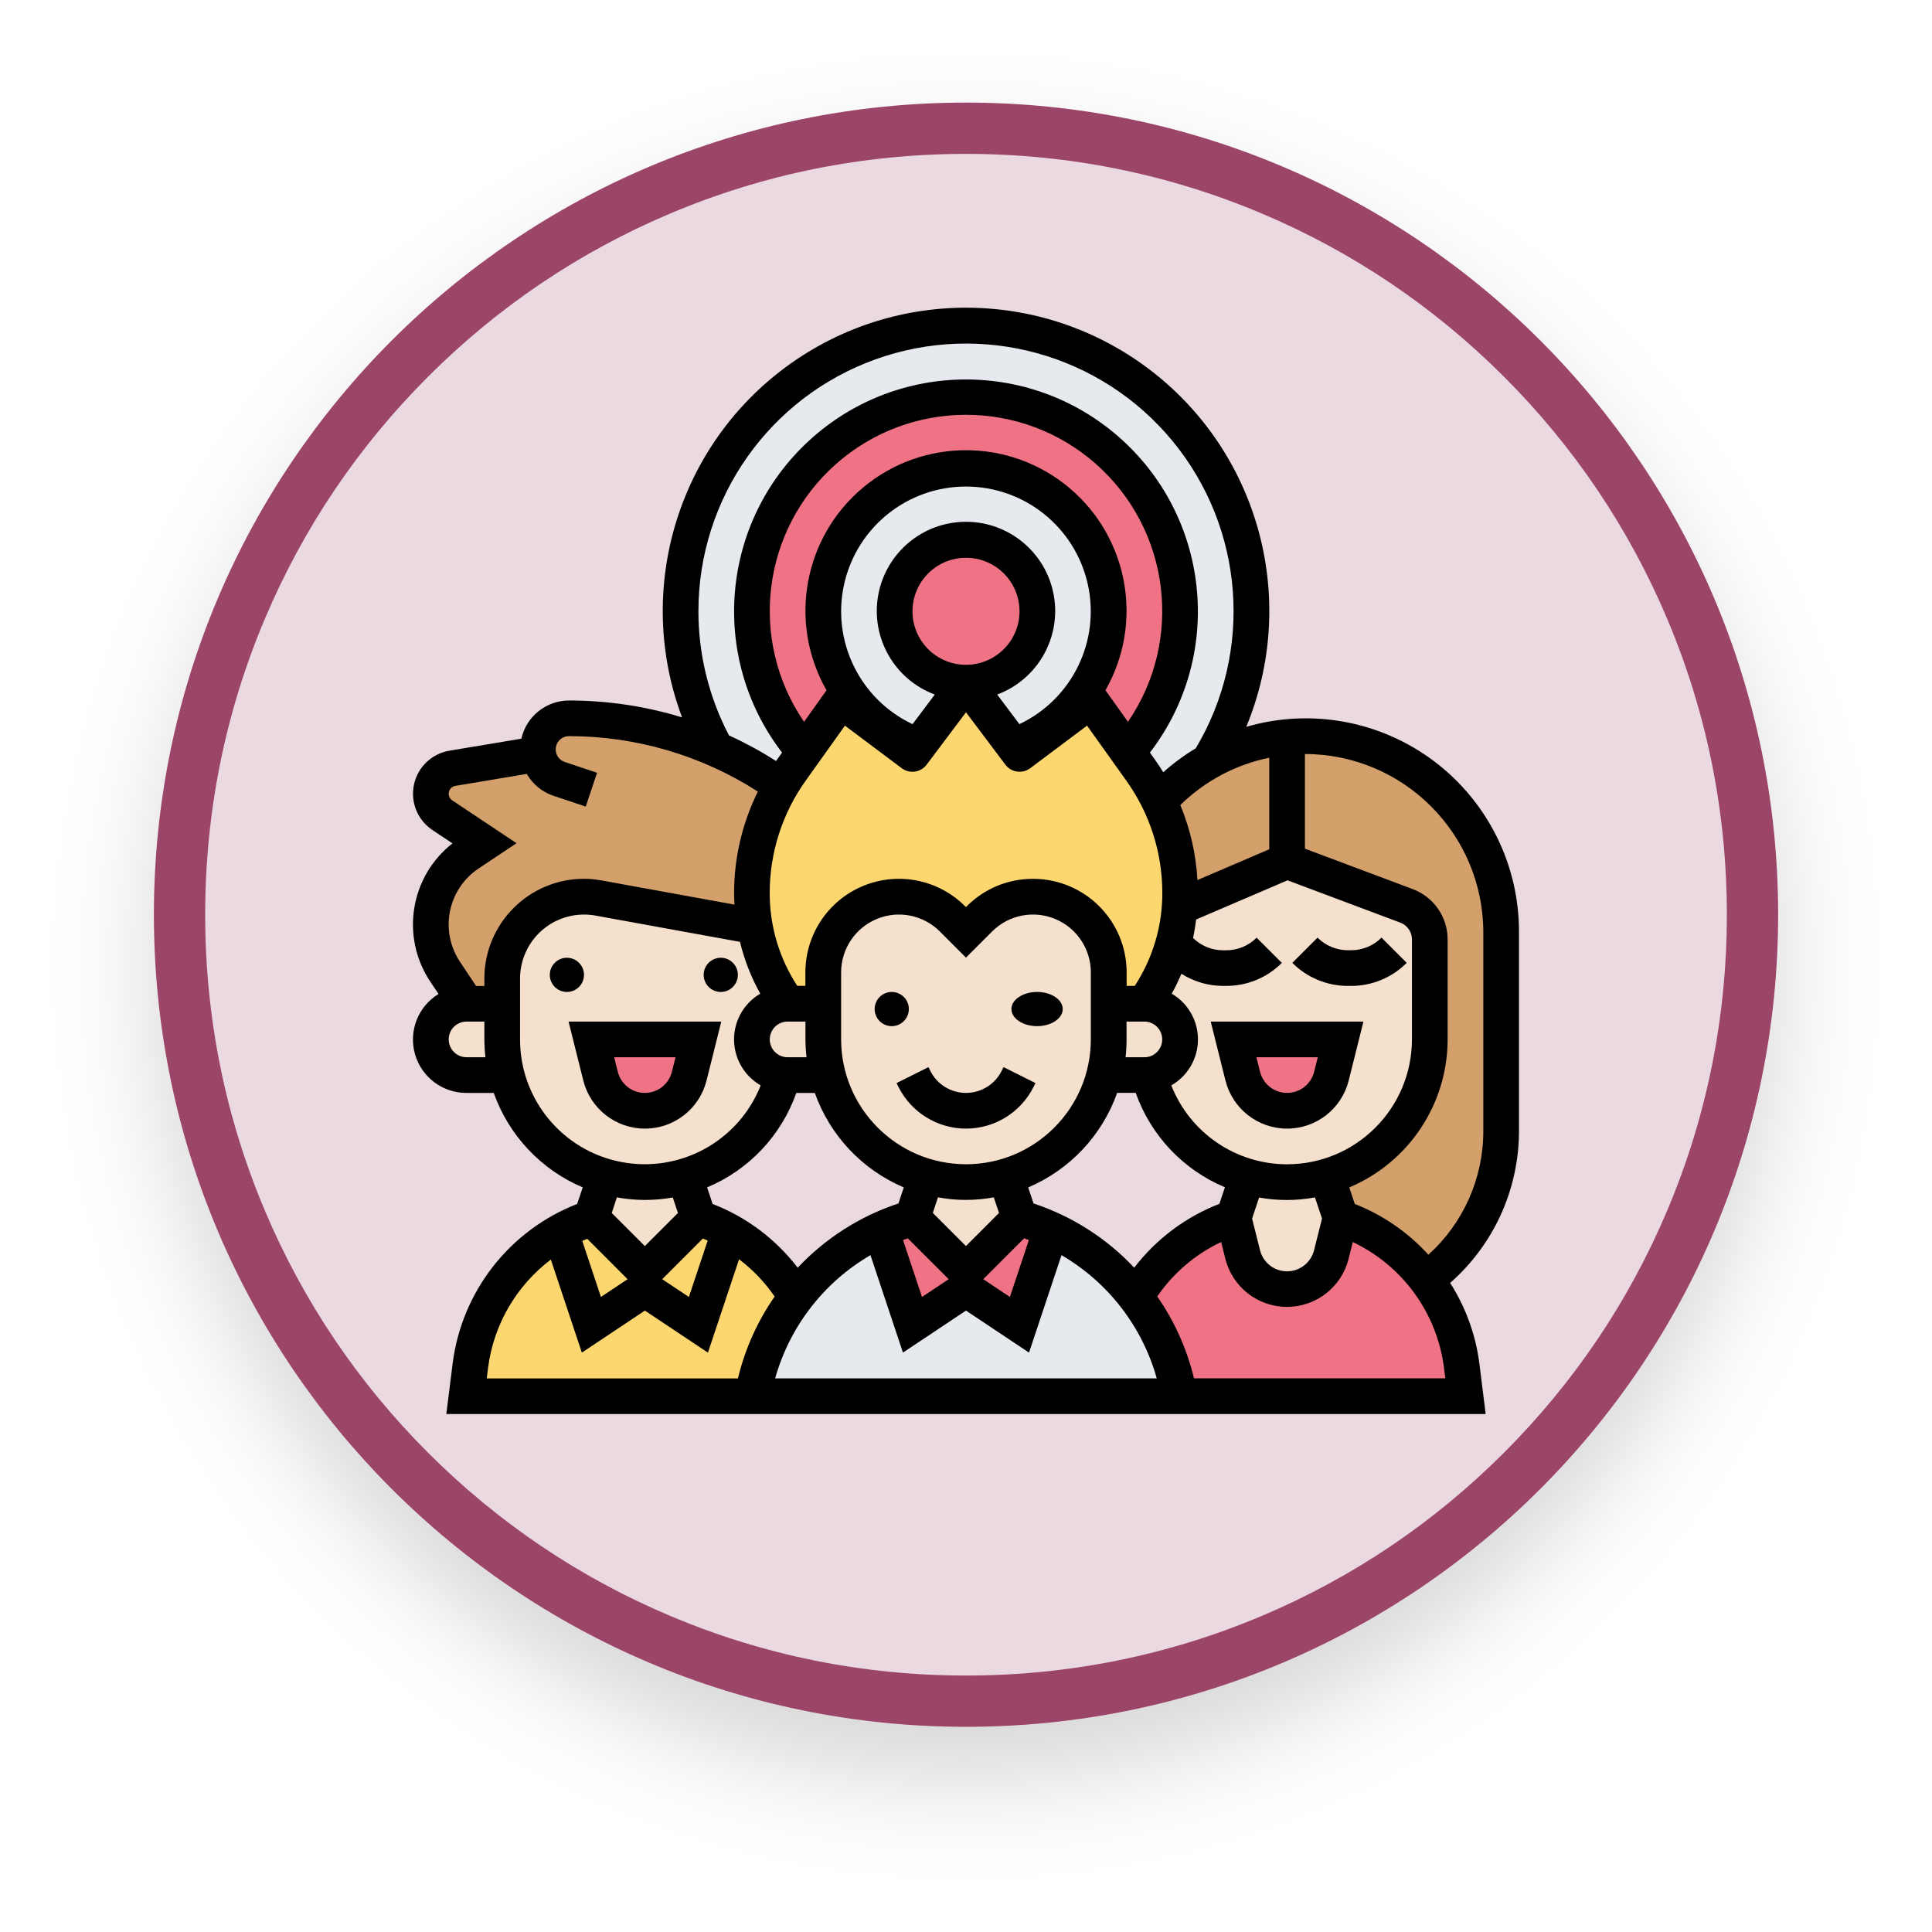
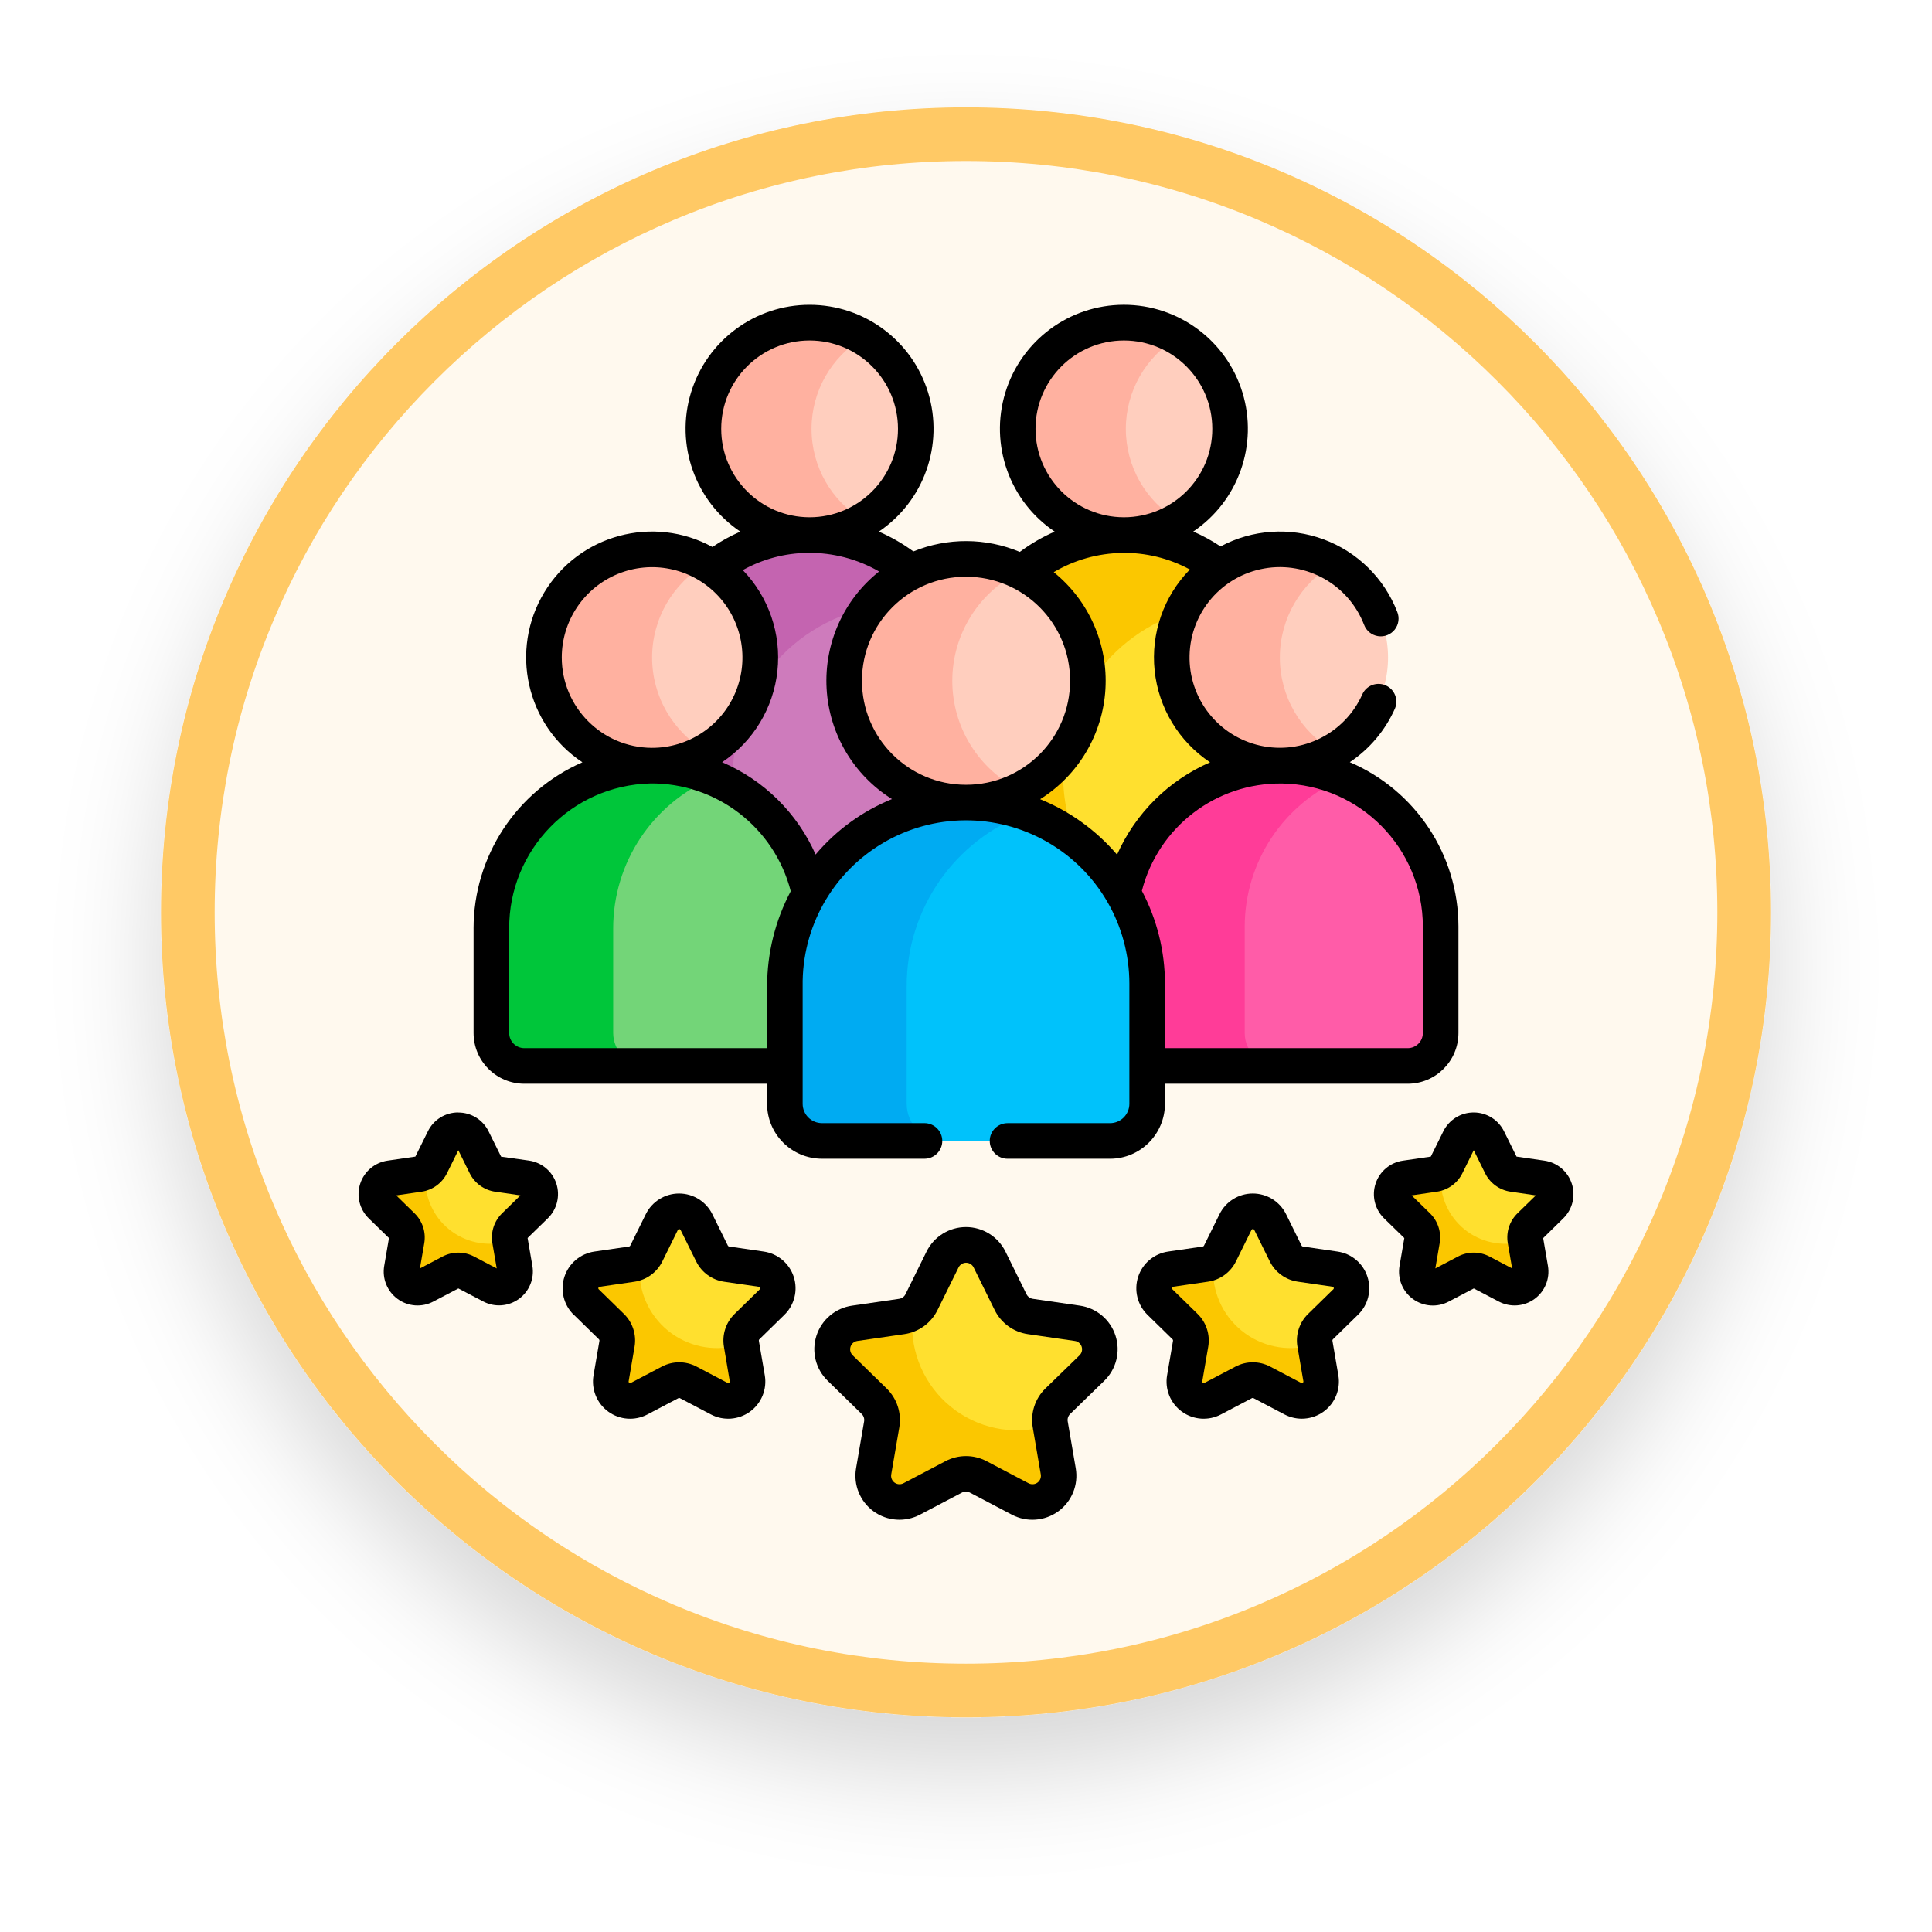
- <svg xmlns="http://www.w3.org/2000/svg" width="113" height="113" viewBox="0 0 113 113">
+ <svg xmlns="http://www.w3.org/2000/svg" width="108" height="108" viewBox="0 0 108 108">
  <defs>
-     <filter id="Path_982547" x="0" y="0" width="113" height="113" filterUnits="userSpaceOnUse">
+     <filter id="Path_904820" x="0" y="0" width="108" height="108" filterUnits="userSpaceOnUse">
      <feOffset dy="3" input="SourceAlpha" />
      <feGaussianBlur stdDeviation="3" result="blur" />
      <feFlood flood-opacity="0.161" />
      <feComposite operator="in" in2="blur" />
      <feComposite in="SourceGraphic" />
    </filter>
  </defs>
-   <g id="Group_1220096" data-name="Group 1220096" transform="translate(-1216 -942.982)">
-     <g id="Group_1220037" data-name="Group 1220037">
-       <g id="Group_1219642" data-name="Group 1219642" transform="translate(0.575 -5515.518)">
-         <g id="Group_1203675" data-name="Group 1203675" transform="translate(-0.575 557.5)">
-           <g id="Group_1202435" data-name="Group 1202435" transform="translate(-0.56 1255.486)">
-             <g id="Group_1202052" data-name="Group 1202052" transform="translate(1225.561 4651.514)">
-               <g id="Group_1172010" data-name="Group 1172010" transform="translate(0)">
-                 <g id="Group_1171046" data-name="Group 1171046">
-                   <g id="Group_1148525" data-name="Group 1148525">
-                     <g transform="matrix(1, 0, 0, 1, -9, -6)" filter="url(#Path_982547)">
-                       <g id="Path_982547-2" data-name="Path 982547" transform="translate(9 6)" fill="#ead9e0">
-                         <path d="M 47.5 93.5 C 41.289 93.5 35.265 92.284 29.595 89.886 C 24.118 87.569 19.198 84.252 14.973 80.027 C 10.748 75.802 7.431 70.882 5.114 65.405 C 2.716 59.735 1.5 53.711 1.5 47.5 C 1.5 41.289 2.716 35.265 5.114 29.595 C 7.431 24.118 10.748 19.198 14.973 14.973 C 19.198 10.748 24.118 7.431 29.595 5.114 C 35.265 2.716 41.289 1.5 47.5 1.5 C 53.711 1.5 59.735 2.716 65.405 5.114 C 70.882 7.431 75.802 10.748 80.027 14.973 C 84.252 19.198 87.569 24.118 89.886 29.595 C 92.284 35.265 93.5 41.289 93.5 47.5 C 93.5 53.711 92.284 59.735 89.886 65.405 C 87.569 70.882 84.252 75.802 80.027 80.027 C 75.802 84.252 70.882 87.569 65.405 89.886 C 59.735 92.284 53.711 93.5 47.5 93.5 Z" stroke="none" />
-                         <path d="M 47.5 3 C 41.491 3 35.664 4.176 30.18 6.496 C 24.881 8.737 20.122 11.946 16.034 16.034 C 11.946 20.122 8.737 24.881 6.496 30.18 C 4.176 35.664 3 41.491 3 47.5 C 3 53.509 4.176 59.336 6.496 64.82 C 8.737 70.119 11.946 74.878 16.034 78.966 C 20.122 83.054 24.881 86.263 30.18 88.504 C 35.664 90.824 41.491 92 47.5 92 C 53.509 92 59.336 90.824 64.82 88.504 C 70.119 86.263 74.878 83.054 78.966 78.966 C 83.054 74.878 86.263 70.119 88.504 64.82 C 90.824 59.336 92 53.509 92 47.5 C 92 41.491 90.824 35.664 88.504 30.18 C 86.263 24.881 83.054 20.122 78.966 16.034 C 74.878 11.946 70.119 8.737 64.82 6.496 C 59.336 4.176 53.509 3 47.5 3 M 47.5 0 C 73.734 0 95 21.266 95 47.5 C 95 73.734 73.734 95 47.5 95 C 21.266 95 0 73.734 0 47.5 C 0 21.266 21.266 0 47.5 0 Z" stroke="none" fill="#9b4467" />
+   <g id="Group_1225404" data-name="Group 1225404" transform="translate(-198.5 -917.858)">
+     <g id="Group_1223330" data-name="Group 1223330">
+       <g id="Group_1221169" data-name="Group 1221169" transform="translate(207.5 923.858)">
+         <g id="Group_1219744" data-name="Group 1219744">
+           <g id="Group_1202418" data-name="Group 1202418">
+             <g id="Group_1177315" data-name="Group 1177315">
+               <g id="Group_1173585" data-name="Group 1173585">
+                 <g id="Group_1173428" data-name="Group 1173428" transform="translate(0 0)">
+                   <g id="Group_1171958" data-name="Group 1171958">
+                     <g id="Group_1167341" data-name="Group 1167341">
+                       <g id="Group_1166792" data-name="Group 1166792">
+                         <g transform="matrix(1, 0, 0, 1, -9, -6)" filter="url(#Path_904820)">
+                           <g id="Path_904820-2" data-name="Path 904820" transform="translate(9 6)" fill="#fff9ee">
+                             <path d="M 45 88.5 C 39.127 88.5 33.43 87.35 28.068 85.082 C 22.889 82.891 18.236 79.755 14.241 75.759 C 10.245 71.764 7.109 67.111 4.918 61.932 C 2.65 56.57 1.5 50.873 1.5 45 C 1.5 39.127 2.65 33.43 4.918 28.068 C 7.109 22.889 10.245 18.236 14.241 14.241 C 18.236 10.245 22.889 7.109 28.068 4.918 C 33.43 2.65 39.127 1.5 45 1.5 C 50.873 1.5 56.57 2.65 61.932 4.918 C 67.111 7.109 71.764 10.245 75.759 14.241 C 79.755 18.236 82.891 22.889 85.082 28.068 C 87.35 33.43 88.5 39.127 88.5 45 C 88.5 50.873 87.35 56.57 85.082 61.932 C 82.891 67.111 79.755 71.764 75.759 75.759 C 71.764 79.755 67.111 82.891 61.932 85.082 C 56.57 87.35 50.873 88.5 45 88.5 Z" stroke="none" />
+                             <path d="M 45 3 C 39.329 3 33.829 4.11 28.653 6.299 C 23.652 8.415 19.16 11.443 15.302 15.302 C 11.443 19.16 8.415 23.652 6.299 28.653 C 4.11 33.829 3 39.329 3 45 C 3 50.671 4.11 56.171 6.299 61.347 C 8.415 66.348 11.443 70.84 15.302 74.698 C 19.16 78.557 23.652 81.585 28.653 83.701 C 33.829 85.89 39.329 87 45 87 C 50.671 87 56.171 85.89 61.347 83.701 C 66.348 81.585 70.84 78.557 74.698 74.698 C 78.557 70.84 81.585 66.348 83.701 61.347 C 85.89 56.171 87 50.671 87 45 C 87 39.329 85.89 33.829 83.701 28.653 C 81.585 23.652 78.557 19.16 74.698 15.302 C 70.84 11.443 66.348 8.415 61.347 6.299 C 56.171 4.11 50.671 3 45 3 M 45 -7.62939453125e-06 C 69.853 -7.62939453125e-06 90 20.147 90 45 C 90 69.853 69.853 90 45 90 C 20.147 90 -7.62939453125e-06 69.853 -7.62939453125e-06 45 C -7.62939453125e-06 20.147 20.147 -7.62939453125e-06 45 -7.62939453125e-06 Z" stroke="none" fill="#ffc965" />
+                           </g>
+                         </g>
                      </g>
                    </g>
                  </g>
                </g>
              </g>
            </g>
          </g>
        </g>
      </g>
-       <g id="publico-objetivo" transform="translate(1240.157 961)">
-         <g id="Group_1220035" data-name="Group 1220035" transform="translate(1.043 1.043)">
-           <g id="Group_1220011" data-name="Group 1220011" transform="translate(41.232 52.166)">
-             <path id="Path_1160573" data-name="Path 1160573" d="M59.571,59.639l.23,1.795H43.107l-.24-.981a13.191,13.191,0,0,0-2.347-4.831l.01-.01A10.461,10.461,0,0,1,46.237,51l.543,2.149a2.666,2.666,0,0,0,5.175,0L52.5,51a10.442,10.442,0,0,1,7.074,8.639Z" transform="translate(-40.52 -51)" fill="#ef7385" />
+       <g id="satisfaccion-del-consumidor" transform="translate(218.544 934.897)">
+         <g id="Group_1223328" data-name="Group 1223328" transform="translate(0.994 1)">
+           <path id="Path_1175325" data-name="Path 1175325" d="M164.235,132.308l-2.62-1.227-2.786-4.743,1.791-4.243.483-.663h-2.843l-5.642,2.83-.094.543.172.54-.383.676-1.147,6.6.967.288,2.813,3.88,1.343,1.464h.985l3.482-3.421,3.681-1.094.6-.586Z" transform="translate(-132.108 -106.319)" fill="#ce7bbc" />
+           <g id="Group_1223326" data-name="Group 1223326" transform="translate(15.354 11.871)">
+             <path id="Path_1175326" data-name="Path 1175326" d="M127.83,110.428a9.563,9.563,0,0,1,8.575-9.512l.006-.015,1.332-1.83a8.742,8.742,0,0,0-11.047-.212l.629,1.644,1.161,3.648-1.79,3.155-2.654,1.521-.764,1.062h0l.531.595,4.108,1.226A9.628,9.628,0,0,1,127.83,110.428Z" transform="translate(-123.253 -96.997)" fill="#c464b0" />
          </g>
-           <g id="Group_1220012" data-name="Group 1220012" transform="translate(2.087 52.969)">
-             <path id="Path_1160574" data-name="Path 1160574" d="M22.281,55.589a13.191,13.191,0,0,0-2.347,4.831l-.24.981H3l.23-1.795a10.447,10.447,0,0,1,2.285-5.342A10.556,10.556,0,0,1,8.488,51.77L10.3,57.227l3.13-2.087,3.13,2.087,1.815-5.457A10.388,10.388,0,0,1,22.281,55.589Z" transform="translate(-3 -51.77)" fill="#fcd770" />
+           <path id="Path_1175327" data-name="Path 1175327" d="M299.207,127.22c-.033-.1-.564-4.377-.564-4.377l.858-2.193-3.407.1-5.239,4.906-.932,6.1.7,4.185,3.529,2.183,8.268-6.566.506-1.159h.107V130.4l-.107,0S299.241,127.32,299.207,127.22Z" transform="translate(-252.461 -105.642)" fill="#ffe02f" />
+           <g id="Group_1223327" data-name="Group 1223327" transform="translate(32.927 11.871)">
+             <path id="Path_1175328" data-name="Path 1175328" d="M261.2,110.429a9.562,9.562,0,0,1,8.326-9.48l.355-.908.027-1.217a8.741,8.741,0,0,0-11.037.281l-3.141,12.851.886.785,7.74,4.787A9.538,9.538,0,0,1,261.2,110.429Z" transform="translate(-255.735 -96.998)" fill="#fbc700" />
          </g>
-           <g id="Group_1220013" data-name="Group 1220013" transform="translate(7.574 52.166)">
-             <path id="Path_1160575" data-name="Path 1160575" d="M18.151,51.8,16.335,57.26l-3.13-2.087-3.13,2.087L8.26,51.8a10.107,10.107,0,0,1,1.815-.8l3.13,3.13L16.335,51A10.107,10.107,0,0,1,18.151,51.8Z" transform="translate(-8.26 -51)" fill="#fcd770" />
-           </g>
-           <g id="Group_1220014" data-name="Group 1220014" transform="translate(18.78 52.865)">
-             <path id="Path_1160576" data-name="Path 1160576" d="M43.8,60.423l.24.981H19l.24-.981a13.191,13.191,0,0,1,2.347-4.831,12.061,12.061,0,0,1,.96-1.116,13.074,13.074,0,0,1,3.985-2.807l1.857,5.561,3.13-2.087,3.13,2.087,1.857-5.561a13.012,13.012,0,0,1,4.945,3.923A13.191,13.191,0,0,1,43.8,60.423Z" transform="translate(-19 -51.67)" fill="#e6e9ed" />
-           </g>
-           <g id="Group_1220015" data-name="Group 1220015" transform="translate(26.312 52.166)">
-             <path id="Path_1160577" data-name="Path 1160577" d="M36.194,51.7,34.337,57.26l-3.13-2.087-3.13,2.087L26.22,51.7a12.371,12.371,0,0,1,1.857-.7l3.13,3.13L34.337,51A12.372,12.372,0,0,1,36.194,51.7Z" transform="translate(-26.22 -51)" fill="#ef7385" />
-           </g>
-           <g id="Group_1220016" data-name="Group 1220016" transform="translate(46.949 49.745)">
-             <path id="Path_1160578" data-name="Path 1160578" d="M51.457,48.69l.8,2.41-.543,2.149a2.666,2.666,0,0,1-5.175,0L46,51.1l.8-2.41v-.01a8.274,8.274,0,0,0,4.653,0Z" transform="translate(-46 -48.68)" fill="#f5e0cd" />
-           </g>
-           <g id="Group_1220017" data-name="Group 1220017" transform="translate(28.17 49.745)">
-             <path id="Path_1160579" data-name="Path 1160579" d="M33.457,48.69l.8,2.41-3.13,3.13L28,51.1l.8-2.41v-.01a8.274,8.274,0,0,0,4.653,0Z" transform="translate(-28 -48.68)" fill="#f5e0cd" />
-           </g>
-           <g id="Group_1220018" data-name="Group 1220018" transform="translate(9.39 49.745)">
-             <path id="Path_1160580" data-name="Path 1160580" d="M15.457,48.69l.8,2.41-3.13,3.13L10,51.1l.8-2.41v-.01a8.274,8.274,0,0,0,4.653,0Z" transform="translate(-10 -48.68)" fill="#f5e0cd" />
-           </g>
-           <g id="Group_1220019" data-name="Group 1220019" transform="translate(41.733 31.3)">
-             <path id="Path_1160581" data-name="Path 1160581" d="M57.693,35.58v5.853a8.337,8.337,0,0,1-6.02,8.013,8.274,8.274,0,0,1-4.653,0A8.343,8.343,0,0,1,41.261,43.5a2,2,0,0,0,1.21-.595,2.04,2.04,0,0,0,.616-1.471A2.093,2.093,0,0,0,41,39.347l.24-.365a10.966,10.966,0,0,0,1.815-5.29L49.347,31l6.99,2.619a2.1,2.1,0,0,1,1.356,1.961Z" transform="translate(-41 -31)" fill="#f5e0cd" />
-           </g>
-           <g id="Group_1220020" data-name="Group 1220020" transform="translate(39.385 39.646)">
-             <path id="Path_1160582" data-name="Path 1160582" d="M41.1,39a2.093,2.093,0,0,1,2.087,2.087,2.04,2.04,0,0,1-.616,1.471,2,2,0,0,1-1.21.595,2.033,2.033,0,0,1-.261.021H38.75a8.6,8.6,0,0,0,.261-2.087V39Z" transform="translate(-38.75 -39)" fill="#f5e0cd" />
-           </g>
-           <g id="Group_1220021" data-name="Group 1220021" transform="translate(22.953 33.386)">
-             <path id="Path_1160583" data-name="Path 1160583" d="M39.693,39.26v2.087a8.6,8.6,0,0,1-.261,2.087,8.376,8.376,0,0,1-5.759,5.926,8.274,8.274,0,0,1-4.653,0,8.352,8.352,0,0,1-3.579-2.108,8.473,8.473,0,0,1-2.181-3.819A8.6,8.6,0,0,1,23,41.347V37.424a4.426,4.426,0,0,1,7.554-3.13l.793.793.793-.793a4.424,4.424,0,0,1,7.554,3.13Z" transform="translate(-23 -33)" fill="#f5e0cd" />
-           </g>
-           <g id="Group_1220022" data-name="Group 1220022" transform="translate(18.78 39.646)">
-             <path id="Path_1160584" data-name="Path 1160584" d="M23.434,43.173H21.087a2.032,2.032,0,0,1-.261-.021,2,2,0,0,1-1.21-.595A2.04,2.04,0,0,1,19,41.087,2.093,2.093,0,0,1,21.087,39h2.087v2.087A8.6,8.6,0,0,0,23.434,43.173Z" transform="translate(-19 -39)" fill="#f5e0cd" />
-           </g>
-           <g id="Group_1220023" data-name="Group 1220023" transform="translate(4.173 33.386)">
-             <path id="Path_1160585" data-name="Path 1160585" d="M21.453,38.895l.24.365a2.093,2.093,0,0,0-2.087,2.087,2.04,2.04,0,0,0,.616,1.471,2,2,0,0,0,1.21.595,8.348,8.348,0,0,1-5.759,5.947,8.274,8.274,0,0,1-4.653,0,8.352,8.352,0,0,1-3.579-2.108,8.473,8.473,0,0,1-2.181-3.819A8.6,8.6,0,0,1,5,41.347V37.789a4.809,4.809,0,0,1,5.644-4.716l9.139,1.669a11.055,11.055,0,0,0,1.669,4.152Z" transform="translate(-5 -33)" fill="#f5e0cd" />
-           </g>
-           <g id="Group_1220024" data-name="Group 1220024" transform="translate(0 39.646)">
-             <path id="Path_1160586" data-name="Path 1160586" d="M5.434,43.173H3.087a2.04,2.04,0,0,1-1.471-.616A2.04,2.04,0,0,1,1,41.087,2.093,2.093,0,0,1,3.087,39H5.173v2.087A8.6,8.6,0,0,0,5.434,43.173Z" transform="translate(-1 -39)" fill="#f5e0cd" />
-           </g>
-           <g id="Group_1220025" data-name="Group 1220025" transform="translate(50.079 23.996)">
-             <path id="Path_1160587" data-name="Path 1160587" d="M61.52,35.476V47.13a10.742,10.742,0,0,1-4.361,8.639,10.428,10.428,0,0,0-5.029-3.6l-.8-2.41v-.01a8.337,8.337,0,0,0,6.02-8.013V35.883a2.1,2.1,0,0,0-1.356-1.961L49,31.3V24.052A8.626,8.626,0,0,1,50.043,24,11.47,11.47,0,0,1,61.52,35.476Z" transform="translate(-49 -24)" fill="#d3a06c" />
-           </g>
-           <g id="Group_1220026" data-name="Group 1220026" transform="translate(42.588 24.048)">
-             <path id="Path_1160588" data-name="Path 1160588" d="M49.311,24.05V31.3L43.02,33.993c.021-.271.031-.532.031-.8a12.262,12.262,0,0,0-1.231-5.384,11.35,11.35,0,0,1,2.921-2.337A11.217,11.217,0,0,1,49.311,24.05Z" transform="translate(-41.82 -24.05)" fill="#d3a06c" />
-           </g>
-           <g id="Group_1220027" data-name="Group 1220027" transform="translate(0 22.953)">
-             <path id="Path_1160589" data-name="Path 1160589" d="M7.281,25.087a2.374,2.374,0,0,1-.021-.271A1.817,1.817,0,0,1,9.075,23a21.652,21.652,0,0,1,8.6,1.784,22.459,22.459,0,0,1,3.37,1.836l.469.313a12.291,12.291,0,0,0-1.732,6.3,10.916,10.916,0,0,0,.177,1.941l-9.139-1.669a4.809,4.809,0,0,0-5.644,4.716v1.471H3.087L1.835,37.815a4.98,4.98,0,0,1,1.388-6.907L4.13,30.3,1.668,28.665a1.511,1.511,0,0,1,.595-2.744l5-.835Z" transform="translate(-1 -23)" fill="#d3a06c" />
-           </g>
-           <g id="Group_1220028" data-name="Group 1220028" transform="translate(14.606)">
-             <path id="Path_1160590" data-name="Path 1160590" d="M48.386,17.693A16.668,16.668,0,0,1,45.9,26.467,11.35,11.35,0,0,0,42.982,28.8,12.023,12.023,0,0,0,41.9,26.979l-.762-1.064a12.52,12.52,0,1,0-18.884,0l-.762,1.064a10.334,10.334,0,0,0-.584.908l-.469-.313a22.459,22.459,0,0,0-3.37-1.836,16.693,16.693,0,1,1,31.32-8.044Z" transform="translate(-15 -1)" fill="#e6e9ed" />
-           </g>
-           <g id="Group_1220029" data-name="Group 1220029" transform="translate(22.953 8.347)">
-             <path id="Path_1160591" data-name="Path 1160591" d="M39.693,17.347a8.35,8.35,0,0,1-5.571,7.877l-2.775-3.7a4.173,4.173,0,1,0-4.173-4.173,4.172,4.172,0,0,0,4.173,4.173l-2.775,3.7a8.349,8.349,0,1,1,11.122-7.877Z" transform="translate(-23 -9)" fill="#e6e9ed" />
-           </g>
-           <g id="Group_1220030" data-name="Group 1220030" transform="translate(18.78 4.173)">
-             <path id="Path_1160592" data-name="Path 1160592" d="M44.04,17.52a12.452,12.452,0,0,1-3.078,8.221l-2.139-3-4.173,3.13L34.3,25.4a8.347,8.347,0,1,0-5.55,0l-.355.469-4.173-3.13-2.139,3A12.52,12.52,0,1,1,44.04,17.52Z" transform="translate(-19 -5)" fill="#ef7385" />
-           </g>
-           <g id="Group_1220031" data-name="Group 1220031" transform="translate(46.949 41.733)">
-             <path id="Path_1160593" data-name="Path 1160593" d="M52.26,41l-.532,2.149a2.679,2.679,0,0,1-5.2,0L46,41Z" transform="translate(-46 -41)" fill="#ef7385" />
-           </g>
-           <g id="Group_1220032" data-name="Group 1220032" transform="translate(18.78 20.866)">
-             <path id="Path_1160594" data-name="Path 1160594" d="M28.745,24.7,31.52,21,34.3,24.7l.355.469,4.173-3.13,2.139,3,.762,1.064a12.023,12.023,0,0,1,1.085,1.826,12.262,12.262,0,0,1,1.231,5.384c0,.271-.01.532-.031.8a10.966,10.966,0,0,1-1.815,5.29l-.24.365H39.866V37.943a4.426,4.426,0,0,0-7.554-3.13l-.793.793-.793-.793a4.426,4.426,0,0,0-7.554,3.13V39.78H21.087l-.24-.365a11.055,11.055,0,0,1-1.669-4.152A10.916,10.916,0,0,1,19,33.322a12.291,12.291,0,0,1,1.732-6.3,10.335,10.335,0,0,1,.584-.908l.762-1.064,2.139-3,4.173,3.13Z" transform="translate(-19 -21)" fill="#fcd770" />
-           </g>
-           <g id="Group_1220033" data-name="Group 1220033" transform="translate(27.126 12.52)">
-             <ellipse id="Ellipse_12634" data-name="Ellipse 12634" cx="4.5" cy="4" rx="4.5" ry="4" transform="translate(-0.17 0.437)" fill="#ef7385" />
-           </g>
-           <g id="Group_1220034" data-name="Group 1220034" transform="translate(9.39 41.733)">
-             <path id="Path_1160595" data-name="Path 1160595" d="M16.26,41l-.532,2.149a2.679,2.679,0,0,1-5.2,0L10,41Z" transform="translate(-10 -41)" fill="#ef7385" />
-           </g>
+           <path id="Path_1175329" data-name="Path 1175329" d="M377.521,199.613l-1.365.324-1.459.73-1.907,2.52-.962,3.056v8.252l.9.995.6.19h7.835A1.842,1.842,0,0,0,383,213.837V207.88A9.018,9.018,0,0,0,377.521,199.613Z" transform="translate(-323.502 -174.131)" fill="#ff5ca8" />
+           <path id="Path_1175330" data-name="Path 1175330" d="M328.928,209.125v-5.957A9.018,9.018,0,0,1,334.4,194.9a8.906,8.906,0,0,0-3.634-.72,9.034,9.034,0,0,0-8.653,7.146v.58l.752,2.874v5.527l.6.637a1.833,1.833,0,0,0,.273.022h7.024A1.842,1.842,0,0,1,328.928,209.125Z" transform="translate(-280.386 -169.419)" fill="#ff3c98" />
+           <path id="Path_1175331" data-name="Path 1175331" d="M115.81,205.779a9.05,9.05,0,0,0-5.388-6.488h-1.26l-2.984,2.7-1.36,3.283-.365,1.728v7.323l.97.88.8.19h7.929a1.854,1.854,0,0,0,.273-.022l.636-1.168v-4.377l1.15-2.826Z" transform="translate(-91.593 -173.852)" fill="#73d578" />
+           <path id="Path_1175332" data-name="Path 1175332" d="M62.778,209.125v-5.839a9.134,9.134,0,0,1,5.59-8.428,8.906,8.906,0,0,0-3.534-.677,9.065,9.065,0,0,0-8.866,9.1v5.839a1.842,1.842,0,0,0,1.842,1.842h6.81a1.842,1.842,0,0,1-1.842-1.842Z" transform="translate(-49.539 -169.418)" fill="#00c63a" />
+           <path id="Path_1175333" data-name="Path 1175333" d="M230.027,214.249H228l-4.421,3.473-1.459,3.272v9.595l1.321,1.542,1.254.436h9.97a2.076,2.076,0,0,0,2.076-2.076v-6.712A10.165,10.165,0,0,0,230.027,214.249Z" transform="translate(-193.652 -186.826)" fill="#00c2fb" />
+           <path id="Path_1175334" data-name="Path 1175334" d="M186.467,226.591v-6.579a10.283,10.283,0,0,1,6.729-9.663,10.038,10.038,0,0,0-3.55-.6,10.213,10.213,0,0,0-9.989,10.258v6.579a2.076,2.076,0,0,0,2.075,2.076h6.81A2.075,2.075,0,0,1,186.467,226.591Z" transform="translate(-156.821 -182.926)" fill="#00abf2" />
+           <path id="Path_1175335" data-name="Path 1175335" d="M386.9,109.157h-.776l-2.246,1.694-.672,2.786.672,3.117,1.417,2.255,1.605.616a6.043,6.043,0,0,0,0-10.468Z" transform="translate(-333.368 -95.673)" fill="#ffcebe" />
+           <path id="Path_1175336" data-name="Path 1175336" d="M348.745,109.091a6.041,6.041,0,0,1,3.022-5.234,6.045,6.045,0,1,0,0,10.468A6.041,6.041,0,0,1,348.745,109.091Z" transform="translate(-298.238 -90.373)" fill="#ffb1a0" />
+           <path id="Path_1175337" data-name="Path 1175337" d="M321.15,13.743h-.8l-1.658,1.948-1.238,2.94.464,2.631,2.089,2.365,1.143.332a5.935,5.935,0,0,0,0-10.217Z" transform="translate(-276.34 -12.916)" fill="#ffcebe" />
+           <path id="Path_1175338" data-name="Path 1175338" d="M283.833,13.441a5.932,5.932,0,0,1,2.913-5.108,5.936,5.936,0,1,0,0,10.217,5.932,5.932,0,0,1-2.913-5.108Z" transform="translate(-241.936 -7.505)" fill="#ffb1a0" />
+           <path id="Path_1175339" data-name="Path 1175339" d="M251.481,112.409h-.906l-1.946,1.772s-1.26,2.768-1.3,3.031,0,3.183,0,3.183l1.835,3.381,1.127.8,1.193.044a6.81,6.81,0,0,0,0-12.206Z" transform="translate(-215.496 -98.494)" fill="#ffcebe" />
+           <path id="Path_1175340" data-name="Path 1175340" d="M210.7,113.887a6.809,6.809,0,0,1,3.788-6.1,6.81,6.81,0,1,0,0,12.206A6.81,6.81,0,0,1,210.7,113.887Z" transform="translate(-178.504 -93.869)" fill="#ffb1a0" />
+           <path id="Path_1175341" data-name="Path 1175341" d="M189.811,13.743h-.518l-2.343,2.081-.663,2.763v1.658l1.371,2.52.929.862,1.226.332a5.935,5.935,0,0,0,0-10.217Z" transform="translate(-162.571 -12.916)" fill="#ffcebe" />
+           <path id="Path_1175342" data-name="Path 1175342" d="M151.373,13.441a5.932,5.932,0,0,1,2.913-5.108,5.936,5.936,0,1,0,0,10.217,5.931,5.931,0,0,1-2.913-5.108Z" transform="translate(-127.046 -7.505)" fill="#ffb1a0" />
+           <path id="Path_1175343" data-name="Path 1175343" d="M124.344,109.157h-.966l-1.5,1.628-.929,2.288v2.321l.962,2.57,1.376,1.559,1.052.1a6.043,6.043,0,0,0,0-10.468Z" transform="translate(-105.905 -95.673)" fill="#ffcebe" />
+           <path id="Path_1175344" data-name="Path 1175344" d="M84.2,109.091a6.041,6.041,0,0,1,3.022-5.234,6.045,6.045,0,1,0,0,10.468A6.041,6.041,0,0,1,84.2,109.091Z" transform="translate(-68.785 -90.373)" fill="#ffb1a0" />
+           <path id="Path_1175345" data-name="Path 1175345" d="M229.8,399.918l-.588.741.588,3.417,2.539,2.463s2.542.495,2.632.495,1.968-.36,1.968-.36l.542-.446,0-.028a1.465,1.465,0,0,1,.421-1.3l1.9-1.856a1.465,1.465,0,0,0-.812-2.5l-2.631-.382a1.465,1.465,0,0,1-1.1-.8l-1.177-2.384a1.465,1.465,0,0,0-2.627,0l-1.177,2.384A1.464,1.464,0,0,1,229.8,399.918Z" transform="translate(-199.8 -344.612)" fill="#ffe02f" />
+           <path id="Path_1175346" data-name="Path 1175346" d="M211.807,430.761a5.871,5.871,0,0,1-7.729-5.569,5.939,5.939,0,0,1,.048-.741,1.463,1.463,0,0,1-.627.25l-2.631.382a1.465,1.465,0,0,0-.812,2.5l1.9,1.856a1.465,1.465,0,0,1,.421,1.3l-.449,2.62a1.465,1.465,0,0,0,2.125,1.544l2.353-1.237a1.465,1.465,0,0,1,1.363,0l2.353,1.237a1.465,1.465,0,0,0,2.125-1.544Z" transform="translate(-174.13 -369.145)" fill="#fbc700" />
+           <path id="Path_1175347" data-name="Path 1175347" d="M357.534,384.773l-.434.547.434,2.521,1.873,1.817s1.875.365,1.942.365,1.452-.266,1.452-.266l.4-.329,0-.02a1.08,1.08,0,0,1,.311-.956l1.4-1.369a1.081,1.081,0,0,0-.6-1.843l-1.941-.282a1.08,1.08,0,0,1-.814-.591l-.868-1.759a1.081,1.081,0,0,0-1.938,0l-.868,1.759A1.079,1.079,0,0,1,357.534,384.773Z" transform="translate(-310.728 -332.33)" fill="#ffe02f" />
+           <path id="Path_1175348" data-name="Path 1175348" d="M344.262,407.526a4.331,4.331,0,0,1-5.7-4.108,4.372,4.372,0,0,1,.036-.547,1.078,1.078,0,0,1-.463.184l-1.941.282a1.081,1.081,0,0,0-.6,1.843l1.4,1.369a1.081,1.081,0,0,1,.311.956l-.331,1.933a1.081,1.081,0,0,0,1.568,1.139l1.736-.913a1.08,1.08,0,0,1,1.006,0l1.736.913a1.081,1.081,0,0,0,1.568-1.139Z" transform="translate(-291.79 -350.428)" fill="#fbc700" />
+           <path id="Path_1175349" data-name="Path 1175349" d="M453.91,350.124l-.36.454.36,2.093,1.555,1.509s1.557.3,1.612.3,1.206-.22,1.206-.22l.332-.273,0-.017a.9.9,0,0,1,.258-.794l1.166-1.137a.9.9,0,0,0-.5-1.53l-1.611-.234a.9.9,0,0,1-.676-.491l-.721-1.46a.9.9,0,0,0-1.609,0l-.721,1.46A.9.9,0,0,1,453.91,350.124Z" transform="translate(-394.384 -302.684)" fill="#ffe02f" />
+           <path id="Path_1175350" data-name="Path 1175350" d="M442.89,369.018a3.6,3.6,0,0,1-4.734-3.411,3.63,3.63,0,0,1,.029-.454.9.9,0,0,1-.384.153l-1.611.234a.9.9,0,0,0-.5,1.53l1.166,1.137a.9.9,0,0,1,.258.794l-.275,1.6a.9.9,0,0,0,1.3.946l1.441-.758a.9.9,0,0,1,.835,0l1.441.758a.9.9,0,0,0,1.3-.946Z" transform="translate(-378.659 -317.713)" fill="#fbc700" />
+           <path id="Path_1175351" data-name="Path 1175351" d="M115.8,384.773l-.434.547.434,2.521,1.873,1.817s1.875.365,1.942.365,1.452-.266,1.452-.266l.4-.329,0-.02a1.08,1.08,0,0,1,.311-.956l1.4-1.369a1.081,1.081,0,0,0-.6-1.843l-1.941-.282a1.08,1.08,0,0,1-.814-.591l-.868-1.759a1.081,1.081,0,0,0-1.938,0l-.868,1.759A1.077,1.077,0,0,1,115.8,384.773Z" transform="translate(-101.063 -332.33)" fill="#ffe02f" />
+           <path id="Path_1175352" data-name="Path 1175352" d="M102.533,407.526a4.331,4.331,0,0,1-5.7-4.108,4.375,4.375,0,0,1,.036-.547,1.078,1.078,0,0,1-.463.184l-1.941.282a1.08,1.08,0,0,0-.6,1.843l1.4,1.369a1.08,1.08,0,0,1,.311.956l-.331,1.933a1.081,1.081,0,0,0,1.568,1.139l1.736-.913a1.08,1.08,0,0,1,1.006,0l1.736.913a1.081,1.081,0,0,0,1.568-1.139Z" transform="translate(-82.125 -350.428)" fill="#fbc700" />
+           <path id="Path_1175353" data-name="Path 1175353" d="M25.989,350.124l-.36.454.36,2.093,1.555,1.509s1.557.3,1.612.3,1.206-.22,1.206-.22l.332-.273,0-.017a.9.9,0,0,1,.258-.794l1.166-1.137a.9.9,0,0,0-.5-1.53l-1.611-.234a.9.9,0,0,1-.676-.491l-.721-1.46a.9.9,0,0,0-1.609,0l-.721,1.46A.9.9,0,0,1,25.989,350.124Z" transform="translate(-23.224 -302.684)" fill="#ffe02f" />
+           <path id="Path_1175354" data-name="Path 1175354" d="M14.97,369.018a3.6,3.6,0,0,1-4.734-3.411,3.631,3.631,0,0,1,.029-.454.9.9,0,0,1-.384.153l-1.611.234a.9.9,0,0,0-.5,1.53l1.166,1.137A.9.9,0,0,1,9.2,369l-.275,1.6a.9.9,0,0,0,1.3.946l1.441-.758a.9.9,0,0,1,.835,0l1.441.758a.9.9,0,0,0,1.3-.946Z" transform="translate(-7.5 -317.713)" fill="#fbc700" />
        </g>
-         <g id="Group_1220036" data-name="Group 1220036" transform="translate(0)">
-           <circle id="Ellipse_12635" data-name="Ellipse 12635" cx="1" cy="1" r="1" transform="translate(27 40)" />
-           <ellipse id="Ellipse_12636" data-name="Ellipse 12636" cx="1.5" cy="1" rx="1.5" ry="1" transform="translate(35 40)" />
-           <circle id="Ellipse_12637" data-name="Ellipse 12637" cx="1" cy="1" r="1" transform="translate(8 38)" />
-           <circle id="Ellipse_12638" data-name="Ellipse 12638" cx="1" cy="1" r="1" transform="translate(17 38)" />
-           <path id="Path_1160596" data-name="Path 1160596" d="M33.255,42.773a2.333,2.333,0,0,1-4.173,0l-.11-.22-1.866.934.11.22a4.42,4.42,0,0,0,7.906,0l.11-.22-1.866-.934Z" transform="translate(1.174 1.843)" />
-           <path id="Path_1160597" data-name="Path 1160597" d="M45.581,43.445a3.715,3.715,0,0,0,7.209,0L53.651,40H44.72Zm5.4-1.358-.213.852a1.631,1.631,0,0,1-3.163,0l-.213-.852Z" transform="translate(1.937 1.733)" />
-           <path id="Path_1160598" data-name="Path 1160598" d="M16.79,43.445,17.651,40H8.72l.861,3.445a3.715,3.715,0,0,0,7.209,0ZM11.6,42.939l-.213-.852h3.588l-.213.852a1.63,1.63,0,0,1-3.162,0Z" transform="translate(0.378 1.733)" />
-           <path id="Path_1160599" data-name="Path 1160599" d="M52.729,38.117a4.574,4.574,0,0,0,3.256-1.349L54.51,35.293a2.5,2.5,0,0,1-1.781.738h-.179a2.5,2.5,0,0,1-1.781-.738l-1.475,1.475a4.574,4.574,0,0,0,3.256,1.349Z" transform="translate(2.135 1.529)" />
-           <path id="Path_1160600" data-name="Path 1160600" d="M64.686,48.169V36.516a12.466,12.466,0,0,0-15.95-12.023,17.737,17.737,0,1,0-33-.553,22.615,22.615,0,0,0-6.612-.987,2.864,2.864,0,0,0-2.788,2.234l-4.2.7a2.553,2.553,0,0,0-1,4.643l1.172.78a6.022,6.022,0,0,0-1.3,8.083l.484.726A3.122,3.122,0,0,0,3.13,45.906H4.721a9.432,9.432,0,0,0,5.205,5.526L9.6,52.4A11.572,11.572,0,0,0,2.32,61.714l-.372,2.971h60.79l-.371-2.972a11.451,11.451,0,0,0-1.707-4.695,11.829,11.829,0,0,0,4.026-8.849ZM53.166,53.252,52.7,55.107a1.629,1.629,0,0,1-3.16,0l-.464-1.853.41-1.23a9.109,9.109,0,0,0,3.267-.007ZM12.551,56.8l-1.561,1.04L9.9,54.559c.1-.043.194-.081.291-.121Zm4.4-2.378c.095.039.19.076.284.118l-1.1,3.3L14.575,56.8Zm.57-2.025L17.2,51.43a9.37,9.37,0,0,0,5.218-5.524H23.5a9.435,9.435,0,0,0,5.205,5.526l-.313.938A14.2,14.2,0,0,0,22.5,56.129a11.488,11.488,0,0,0-4.979-3.73Zm11.419,2.014L31.331,56.8l-1.561,1.04-1.11-3.329c.094-.033.187-.068.282-.1Zm6.8,0c.095.032.188.067.281.1l-1.11,3.329L33.354,56.8Zm-1.465-1.486-1.936,1.936-1.936-1.936.3-.913a8.876,8.876,0,0,0,3.263,0Zm-1.936-2.848a7.313,7.313,0,0,1-7.3-7.3V38.855a3.383,3.383,0,0,1,5.775-2.392l1.528,1.528,1.528-1.528a3.383,3.383,0,0,1,5.775,2.392v3.921A7.313,7.313,0,0,1,32.343,50.079Zm3.921-16.693a5.434,5.434,0,0,0-3.868,1.6l-.053.053-.053-.053a5.47,5.47,0,0,0-9.337,3.868v.791h-.475a9.907,9.907,0,0,1-1.612-5.412,11.3,11.3,0,0,1,2.117-6.607l2.284-3.2,3.32,2.488a1.04,1.04,0,0,0,1.46-.209l2.3-3.06,2.3,3.06a1.043,1.043,0,0,0,1.46.209l3.32-2.489,2.284,3.2a11.294,11.294,0,0,1,2.119,6.608,9.913,9.913,0,0,1-1.612,5.413h-.475v-.791a5.476,5.476,0,0,0-5.469-5.47ZM21.91,43.819a1.043,1.043,0,0,1,0-2.087h1.043v1.043a9.322,9.322,0,0,0,.062,1.043ZM35.468,24.337l-1.3-1.732a5.217,5.217,0,1,0-3.652,0l-1.3,1.732a7.3,7.3,0,1,1,6.249,0Zm-3.125-3.471a3.13,3.13,0,1,1,3.13-3.13A3.134,3.134,0,0,1,32.343,20.866Zm9.39,21.91V41.733h1.043a1.043,1.043,0,0,1,0,2.087h-1.1A9.322,9.322,0,0,0,41.733,42.776ZM40.5,22.355a9.39,9.39,0,1,0-16.315,0L22.871,24.2a11.477,11.477,0,1,1,18.945,0ZM26.755,55.394l1.9,5.7,3.687-2.458,3.687,2.458,1.9-5.7A12.129,12.129,0,0,1,43.5,62.6H21.181a12.132,12.132,0,0,1,5.573-7.205Zm15.43.736a14.205,14.205,0,0,0-5.892-3.76l-.313-.938A9.432,9.432,0,0,0,41.185,45.9h1.084a9.376,9.376,0,0,0,5.218,5.524l-.323.969a11.516,11.516,0,0,0-4.979,3.731Zm8.938-6.05a7.282,7.282,0,0,1-6.772-4.614,3.1,3.1,0,0,0,.026-5.365,12.108,12.108,0,0,0,.565-1.165,4.558,4.558,0,0,0,2.439.71h.179A4.574,4.574,0,0,0,50.817,38.3l-1.475-1.475a2.5,2.5,0,0,1-1.781.738h-.179a2.5,2.5,0,0,1-1.76-.721c.079-.357.137-.718.183-1.081l5.345-2.29,6.6,2.476a1.047,1.047,0,0,1,.676.976v5.857a7.313,7.313,0,0,1-7.3,7.3ZM50.079,31.655l-4.2,1.8a13.361,13.361,0,0,0-1-4.387,10.422,10.422,0,0,1,5.2-2.769ZM16.693,17.736A15.65,15.65,0,1,1,45.78,25.75a12.447,12.447,0,0,0-1.9,1.4c-.153-.247-.311-.492-.482-.731L43.1,26a13.563,13.563,0,1,0-21.515,0l-.3.418c-.018.024-.032.05-.049.075a22.569,22.569,0,0,0-2.757-1.5,15.669,15.669,0,0,1-1.787-7.253ZM3.13,43.819a1.043,1.043,0,1,1,0-2.087H4.173v1.043a9.322,9.322,0,0,0,.062,1.043Zm1.043-4.6v.431H3.688l-.94-1.412A3.935,3.935,0,0,1,3.84,32.776L6.054,31.3l-3.76-2.506a.466.466,0,0,1,.182-.847l4.177-.7a2.852,2.852,0,0,0,1.564,1.281l1.886.629.66-1.978-1.886-.629a.776.776,0,0,1,.244-1.513A20.45,20.45,0,0,1,20.169,28.28a13.371,13.371,0,0,0-1.39,5.954c0,.22.013.439.024.658l-7.757-1.411a5.637,5.637,0,0,0-1.044-.1,5.835,5.835,0,0,0-5.829,5.829ZM6.26,42.776V39.215a3.742,3.742,0,0,1,4.412-3.682l8.452,1.537A11.949,11.949,0,0,0,20.31,40.1a3.1,3.1,0,0,0,.025,5.365A7.293,7.293,0,0,1,6.26,42.776Zm7.3,9.39a9.517,9.517,0,0,0,1.635-.144l.3.906-1.936,1.936-1.936-1.936.3-.913A9.453,9.453,0,0,0,13.563,52.166ZM4.39,61.972a9.461,9.461,0,0,1,3.671-6.32l1.814,5.443,3.687-2.458,3.687,2.458,1.821-5.46a9.417,9.417,0,0,1,2.081,2.181,14.129,14.129,0,0,0-2.1,4.6l-.047.188H4.312Zm41.286.627-.047-.188a14.107,14.107,0,0,0-2.1-4.6,9.414,9.414,0,0,1,3.738-3.186l.245.982a3.716,3.716,0,0,0,7.209,0l.245-.979A9.472,9.472,0,0,1,60.3,61.972l.078.627Zm9.406-10.2-.322-.967a9.4,9.4,0,0,0,5.753-8.656V36.919a3.143,3.143,0,0,0-2.03-2.931L52.166,31.62V26.083A10.445,10.445,0,0,1,62.6,36.516V48.169a9.733,9.733,0,0,1-3.213,7.2,11.472,11.472,0,0,0-4.3-2.967Z" transform="translate(0)" />
+         <g id="Group_1223329" data-name="Group 1223329" transform="translate(-0.001 0.005)">
+           <path id="Path_1175355" data-name="Path 1175355" d="M48.47,34.867v5.839a2.84,2.84,0,0,0,2.837,2.837h13.57v1.122a3.074,3.074,0,0,0,3.07,3.07h5.729a.995.995,0,1,0,0-1.99H67.947a1.082,1.082,0,0,1-1.081-1.081V38.086a9.132,9.132,0,1,1,18.263-.133v6.712a1.082,1.082,0,0,1-1.081,1.081H78.319a.995.995,0,0,0,0,1.99h5.729a3.074,3.074,0,0,0,3.07-3.07V43.543h13.57a2.84,2.84,0,0,0,2.837-2.837V34.749a10,10,0,0,0-6.073-9.181,7.041,7.041,0,0,0,2.525-3,.995.995,0,0,0-1.818-.808,5.05,5.05,0,1,1,.09-3.878.995.995,0,1,0,1.854-.722,7.035,7.035,0,0,0-9.876-3.654,9.811,9.811,0,0,0-1.526-.833,6.93,6.93,0,1,0-7.746.006,9.778,9.778,0,0,0-1.95,1.133,7.789,7.789,0,0,0-5.95-.026,9.833,9.833,0,0,0-1.931-1.108,6.93,6.93,0,1,0-7.744,0,9.723,9.723,0,0,0-1.558.859,7.037,7.037,0,0,0-7.268,12.037,10.149,10.149,0,0,0-6.085,9.291Zm45.187-8.108a8.009,8.009,0,0,1,7.879,7.99v5.957a.848.848,0,0,1-.847.847H87.119v-3.6a11.117,11.117,0,0,0-1.291-5.193,7.976,7.976,0,0,1,7.829-6ZM79.883,6.936a4.941,4.941,0,1,1,4.941,4.941A4.946,4.946,0,0,1,79.883,6.936Zm4.835,6.931a7.692,7.692,0,0,1,3.793.929,7.037,7.037,0,0,0,1.13,10.779,10.094,10.094,0,0,0-5.2,5.161,11.248,11.248,0,0,0-4.3-3.1,7.806,7.806,0,0,0,.76-12.691,7.733,7.733,0,0,1,3.821-1.075ZM76,15.2a5.815,5.815,0,0,1,0,11.631h-.008A5.815,5.815,0,0,1,76,15.2Zm-4.859-.294a7.8,7.8,0,0,0,.72,12.724,11.011,11.011,0,0,0-4.271,3.1,10.03,10.03,0,0,0-5.226-5.161,7.035,7.035,0,0,0,1.156-10.74,7.646,7.646,0,0,1,3.63-.963,7.779,7.779,0,0,1,3.991,1.042ZM62.313,6.936a4.941,4.941,0,1,1,4.941,4.941,4.947,4.947,0,0,1-4.941-4.941ZM53.4,19.717a5.05,5.05,0,1,1,5.023,5.049A5.055,5.055,0,0,1,53.4,19.717Zm4.941,7.039A8.031,8.031,0,0,1,66.2,32.78a11.376,11.376,0,0,0-1.321,5.306v3.467H51.307a.848.848,0,0,1-.847-.847V34.867a8.084,8.084,0,0,1,7.885-8.11Z" transform="translate(-42.04 -0.005)" />
+           <path id="Path_1175356" data-name="Path 1175356" d="M208.317,397.255a2.46,2.46,0,0,0-1.363-4.2l-2.631-.382a.47.47,0,0,1-.354-.257l-1.177-2.384a2.46,2.46,0,0,0-4.411,0l-1.177,2.384a.47.47,0,0,1-.354.257l-2.631.382a2.459,2.459,0,0,0-1.363,4.2l1.9,1.856a.47.47,0,0,1,.135.416l-.45,2.62a2.46,2.46,0,0,0,3.569,2.593l2.353-1.237a.47.47,0,0,1,.437,0l2.353,1.237a2.459,2.459,0,0,0,3.569-2.593l-.449-2.62a.47.47,0,0,1,.135-.416Zm-3.292.431a2.46,2.46,0,0,0-.707,2.177l.449,2.62a.47.47,0,0,1-.682.5l-2.353-1.237a2.46,2.46,0,0,0-2.289,0l-2.353,1.237a.47.47,0,0,1-.682-.5l.45-2.62a2.46,2.46,0,0,0-.707-2.177l-1.9-1.856a.47.47,0,0,1,.26-.8l2.631-.382a2.459,2.459,0,0,0,1.852-1.345l1.177-2.384a.47.47,0,0,1,.843,0l1.177,2.384a2.459,2.459,0,0,0,1.852,1.345l2.631.382a.47.47,0,0,1,.261.8Z" transform="translate(-166.63 -337.112)" />
+           <path id="Path_1175357" data-name="Path 1175357" d="M340.689,379.162a2.062,2.062,0,0,0-1.675-1.413l-1.941-.282a.086.086,0,0,1-.065-.047l-.868-1.759a2.075,2.075,0,0,0-3.722,0l-.868,1.759a.086.086,0,0,1-.064.047l-1.941.282a2.075,2.075,0,0,0-1.15,3.54l1.4,1.369a.086.086,0,0,1,.025.076l-.332,1.933a2.075,2.075,0,0,0,3.011,2.188l1.736-.913a.085.085,0,0,1,.08,0l1.736.912a2.075,2.075,0,0,0,3.011-2.188l-.332-1.933a.085.085,0,0,1,.025-.076l1.4-1.369h0A2.064,2.064,0,0,0,340.689,379.162Zm-1.914.7-1.4,1.369a2.074,2.074,0,0,0-.6,1.837l.332,1.933a.086.086,0,0,1-.124.09l-1.736-.913a2.075,2.075,0,0,0-1.931,0l-1.736.913a.074.074,0,0,1-.09-.007.075.075,0,0,1-.034-.084l.332-1.933a2.075,2.075,0,0,0-.6-1.837l-1.4-1.369a.086.086,0,0,1,.047-.146l1.941-.282a2.075,2.075,0,0,0,1.563-1.135l.868-1.759a.086.086,0,0,1,.154,0l.868,1.758a2.075,2.075,0,0,0,1.563,1.135l1.941.282a.086.086,0,0,1,.048.146Z" transform="translate(-284.29 -324.83)" />
+           <path id="Path_1175358" data-name="Path 1175358" d="M438.5,346.25a1.892,1.892,0,0,0-1.049-3.227l-1.561-.227-.7-1.414a1.892,1.892,0,0,0-3.393,0l-.7,1.414-1.561.227a1.892,1.892,0,0,0-1.049,3.227l1.129,1.1-.267,1.554A1.892,1.892,0,0,0,432.1,350.9l1.4-.734,1.4.734a1.892,1.892,0,0,0,2.745-1.994l-.267-1.554Zm-2.555-.288a1.891,1.891,0,0,0-.544,1.675l.242,1.41-1.266-.666a1.892,1.892,0,0,0-1.761,0l-1.266.666.242-1.41a1.892,1.892,0,0,0-.544-1.674l-1.024-1,1.416-.206a1.892,1.892,0,0,0,1.424-1.035l.633-1.283.633,1.283a1.892,1.892,0,0,0,1.425,1.035l1.415.206Z" transform="translate(-371.157 -295.185)" />
+           <path id="Path_1175359" data-name="Path 1175359" d="M86.667,381.289l1.4,1.369a.086.086,0,0,1,.025.076l-.331,1.933a2.075,2.075,0,0,0,3.011,2.188l1.736-.913a.085.085,0,0,1,.08,0l1.736.912a2.075,2.075,0,0,0,3.011-2.188l-.332-1.933a.085.085,0,0,1,.025-.076l1.4-1.369a2.075,2.075,0,0,0-1.15-3.54l-1.941-.282a.086.086,0,0,1-.065-.047l-.868-1.759a2.075,2.075,0,0,0-3.722,0l-.868,1.759a.086.086,0,0,1-.064.047l-1.941.282a2.076,2.076,0,0,0-1.151,3.54Zm1.367-1.513a.075.075,0,0,1,.069-.058l1.941-.282a2.075,2.075,0,0,0,1.563-1.135l.868-1.759a.086.086,0,0,1,.154,0L93.5,378.3a2.075,2.075,0,0,0,1.563,1.135l1.941.282a.086.086,0,0,1,.047.146l-1.4,1.369a2.075,2.075,0,0,0-.6,1.837L95.377,385a.086.086,0,0,1-.124.09l-1.736-.913a2.076,2.076,0,0,0-1.932,0l-1.736.913a.074.074,0,0,1-.09-.007.075.075,0,0,1-.034-.084l.331-1.933a2.075,2.075,0,0,0-.6-1.837l-1.4-1.369h0a.075.075,0,0,1-.021-.088Z" transform="translate(-74.626 -324.829)" />
+           <path id="Path_1175360" data-name="Path 1175360" d="M5.575,340.327a1.88,1.88,0,0,0-1.7,1.055l-.7,1.414-1.561.227A1.892,1.892,0,0,0,.571,346.25h0l1.129,1.1L1.434,348.9A1.892,1.892,0,0,0,4.179,350.9l1.4-.734,1.4.734A1.892,1.892,0,0,0,9.716,348.9l-.267-1.554,1.129-1.1a1.892,1.892,0,0,0-1.049-3.227L7.969,342.8l-.7-1.414a1.88,1.88,0,0,0-1.7-1.055Zm2.058,4.43,1.416.206-1.024,1a1.892,1.892,0,0,0-.544,1.675l.242,1.41-1.266-.666a1.893,1.893,0,0,0-1.761,0l-1.266.666.242-1.409a1.891,1.891,0,0,0-.544-1.675l-1.024-1,1.416-.206a1.892,1.892,0,0,0,1.424-1.035l.633-1.283.633,1.283a1.893,1.893,0,0,0,1.425,1.035Z" transform="translate(0.001 -295.185)" />
        </g>
      </g>
    </g>
  </g>
</svg>
